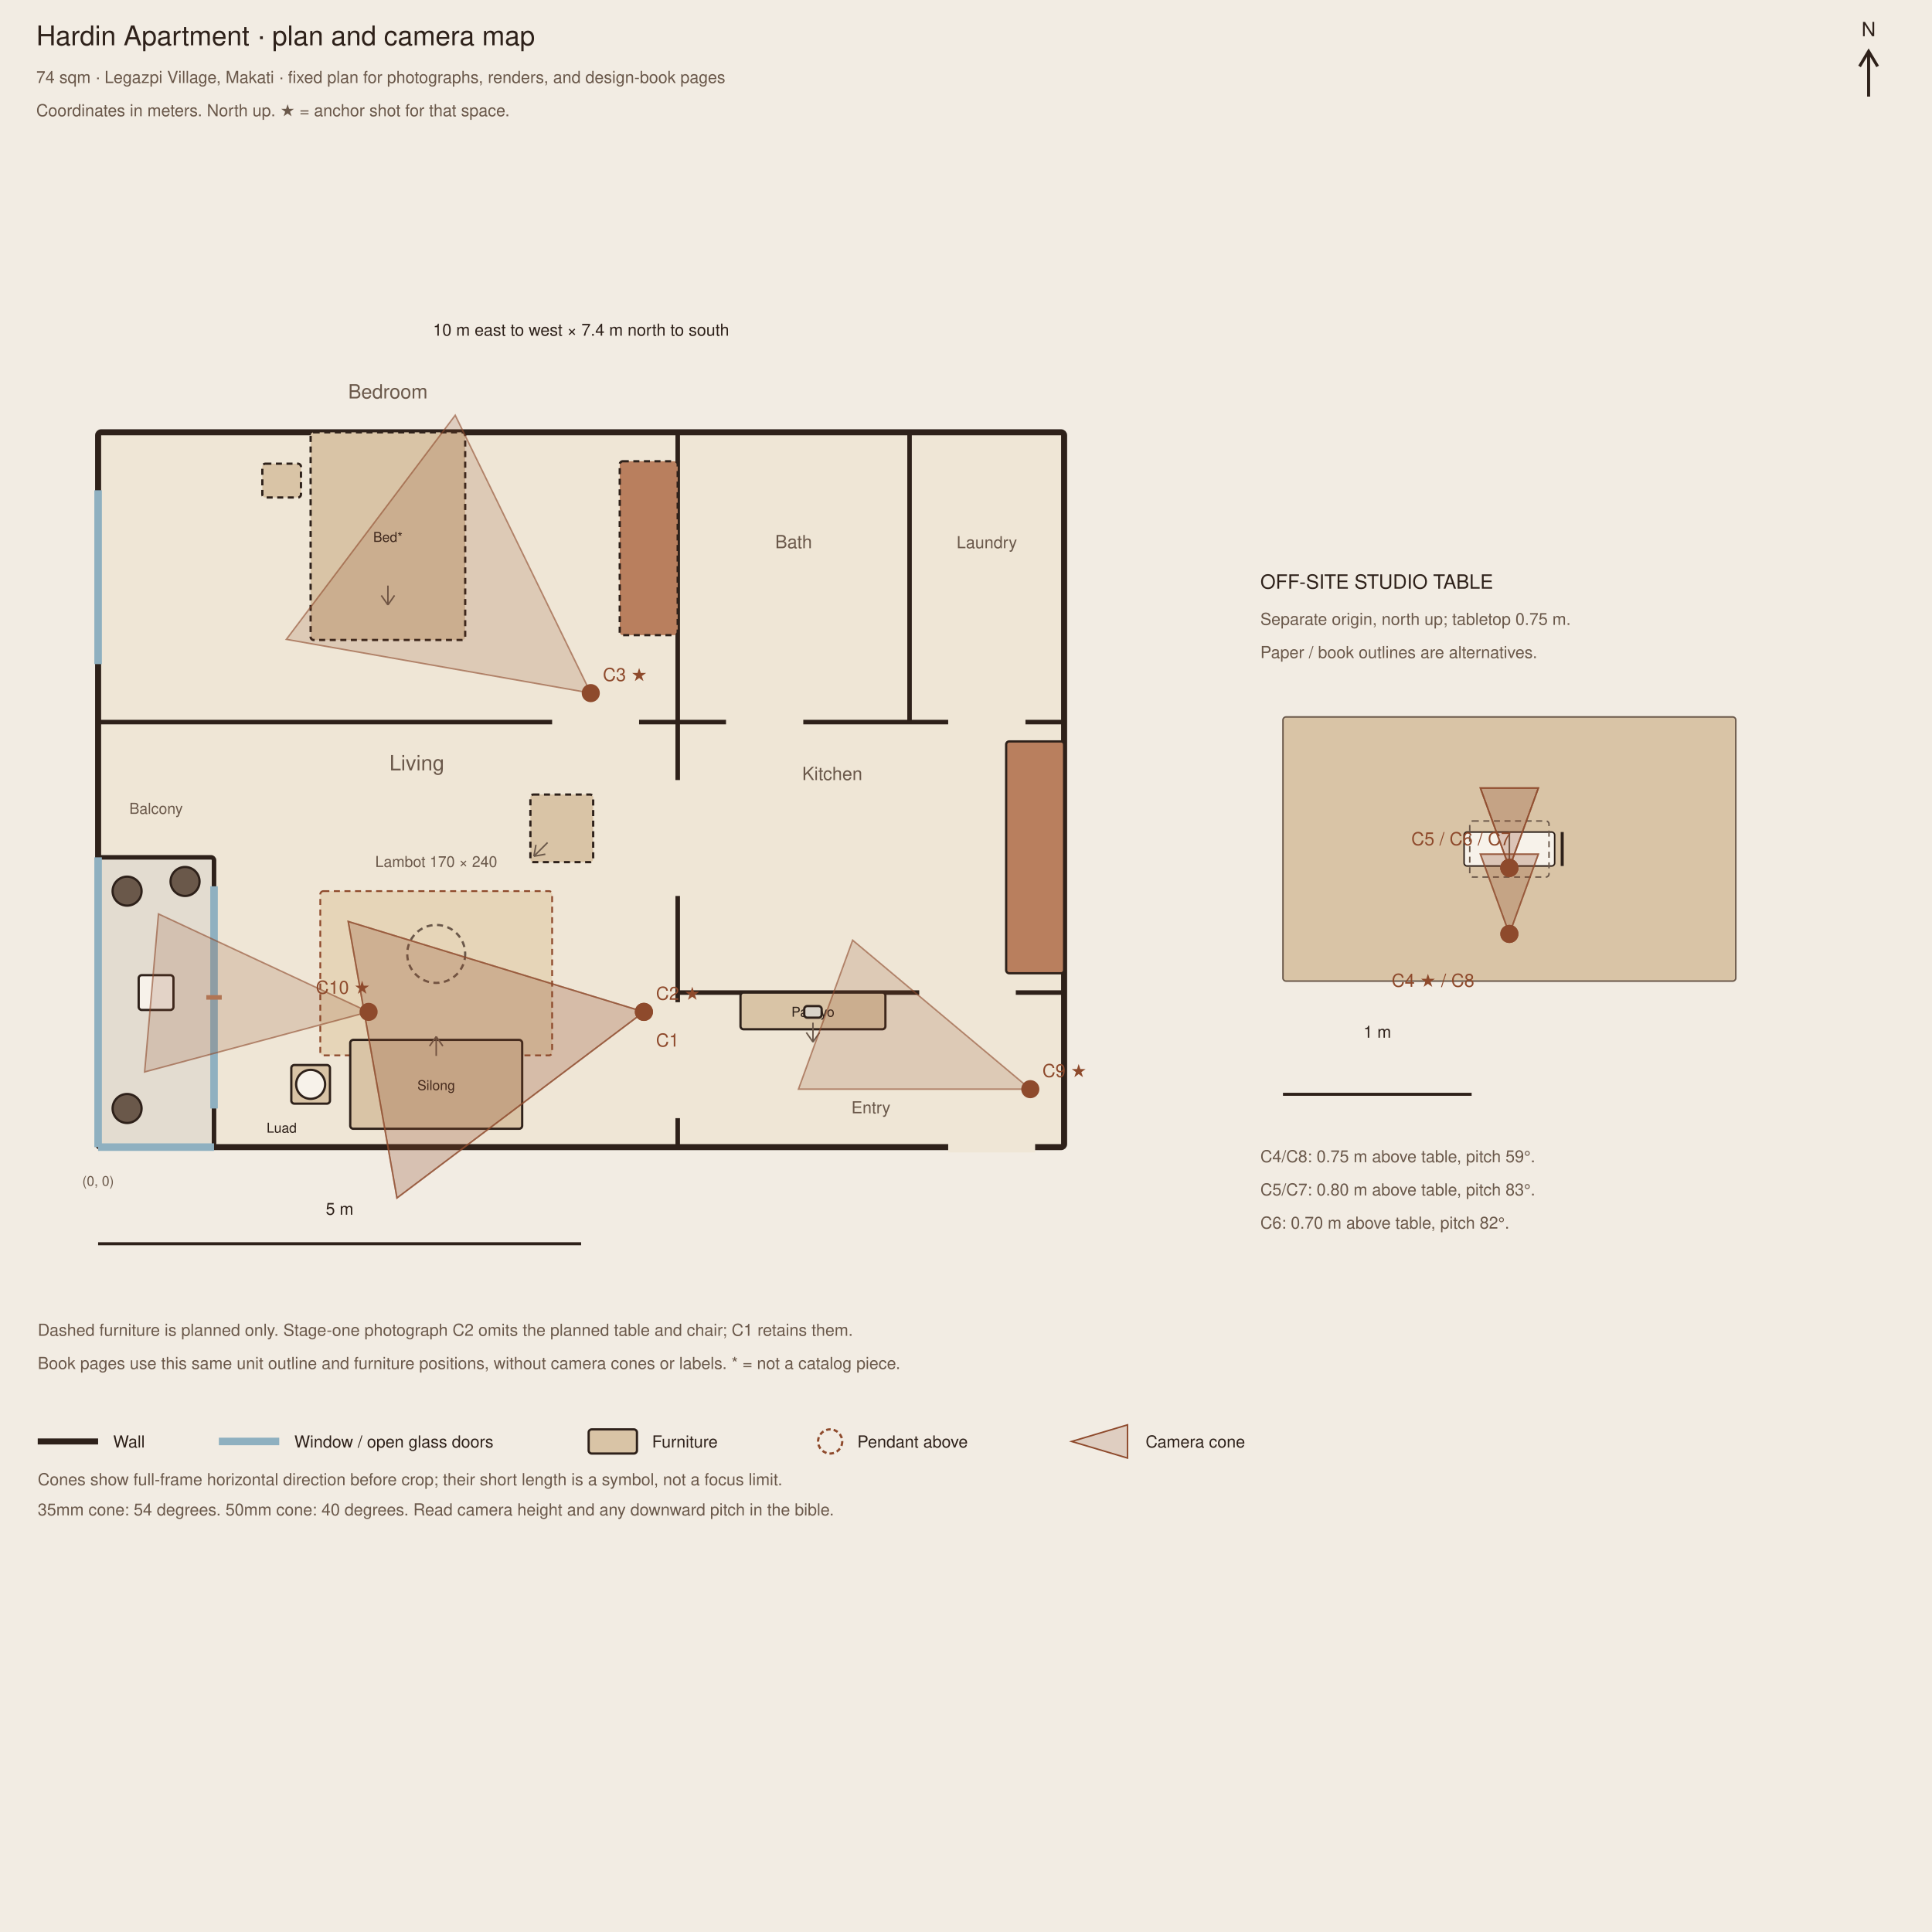
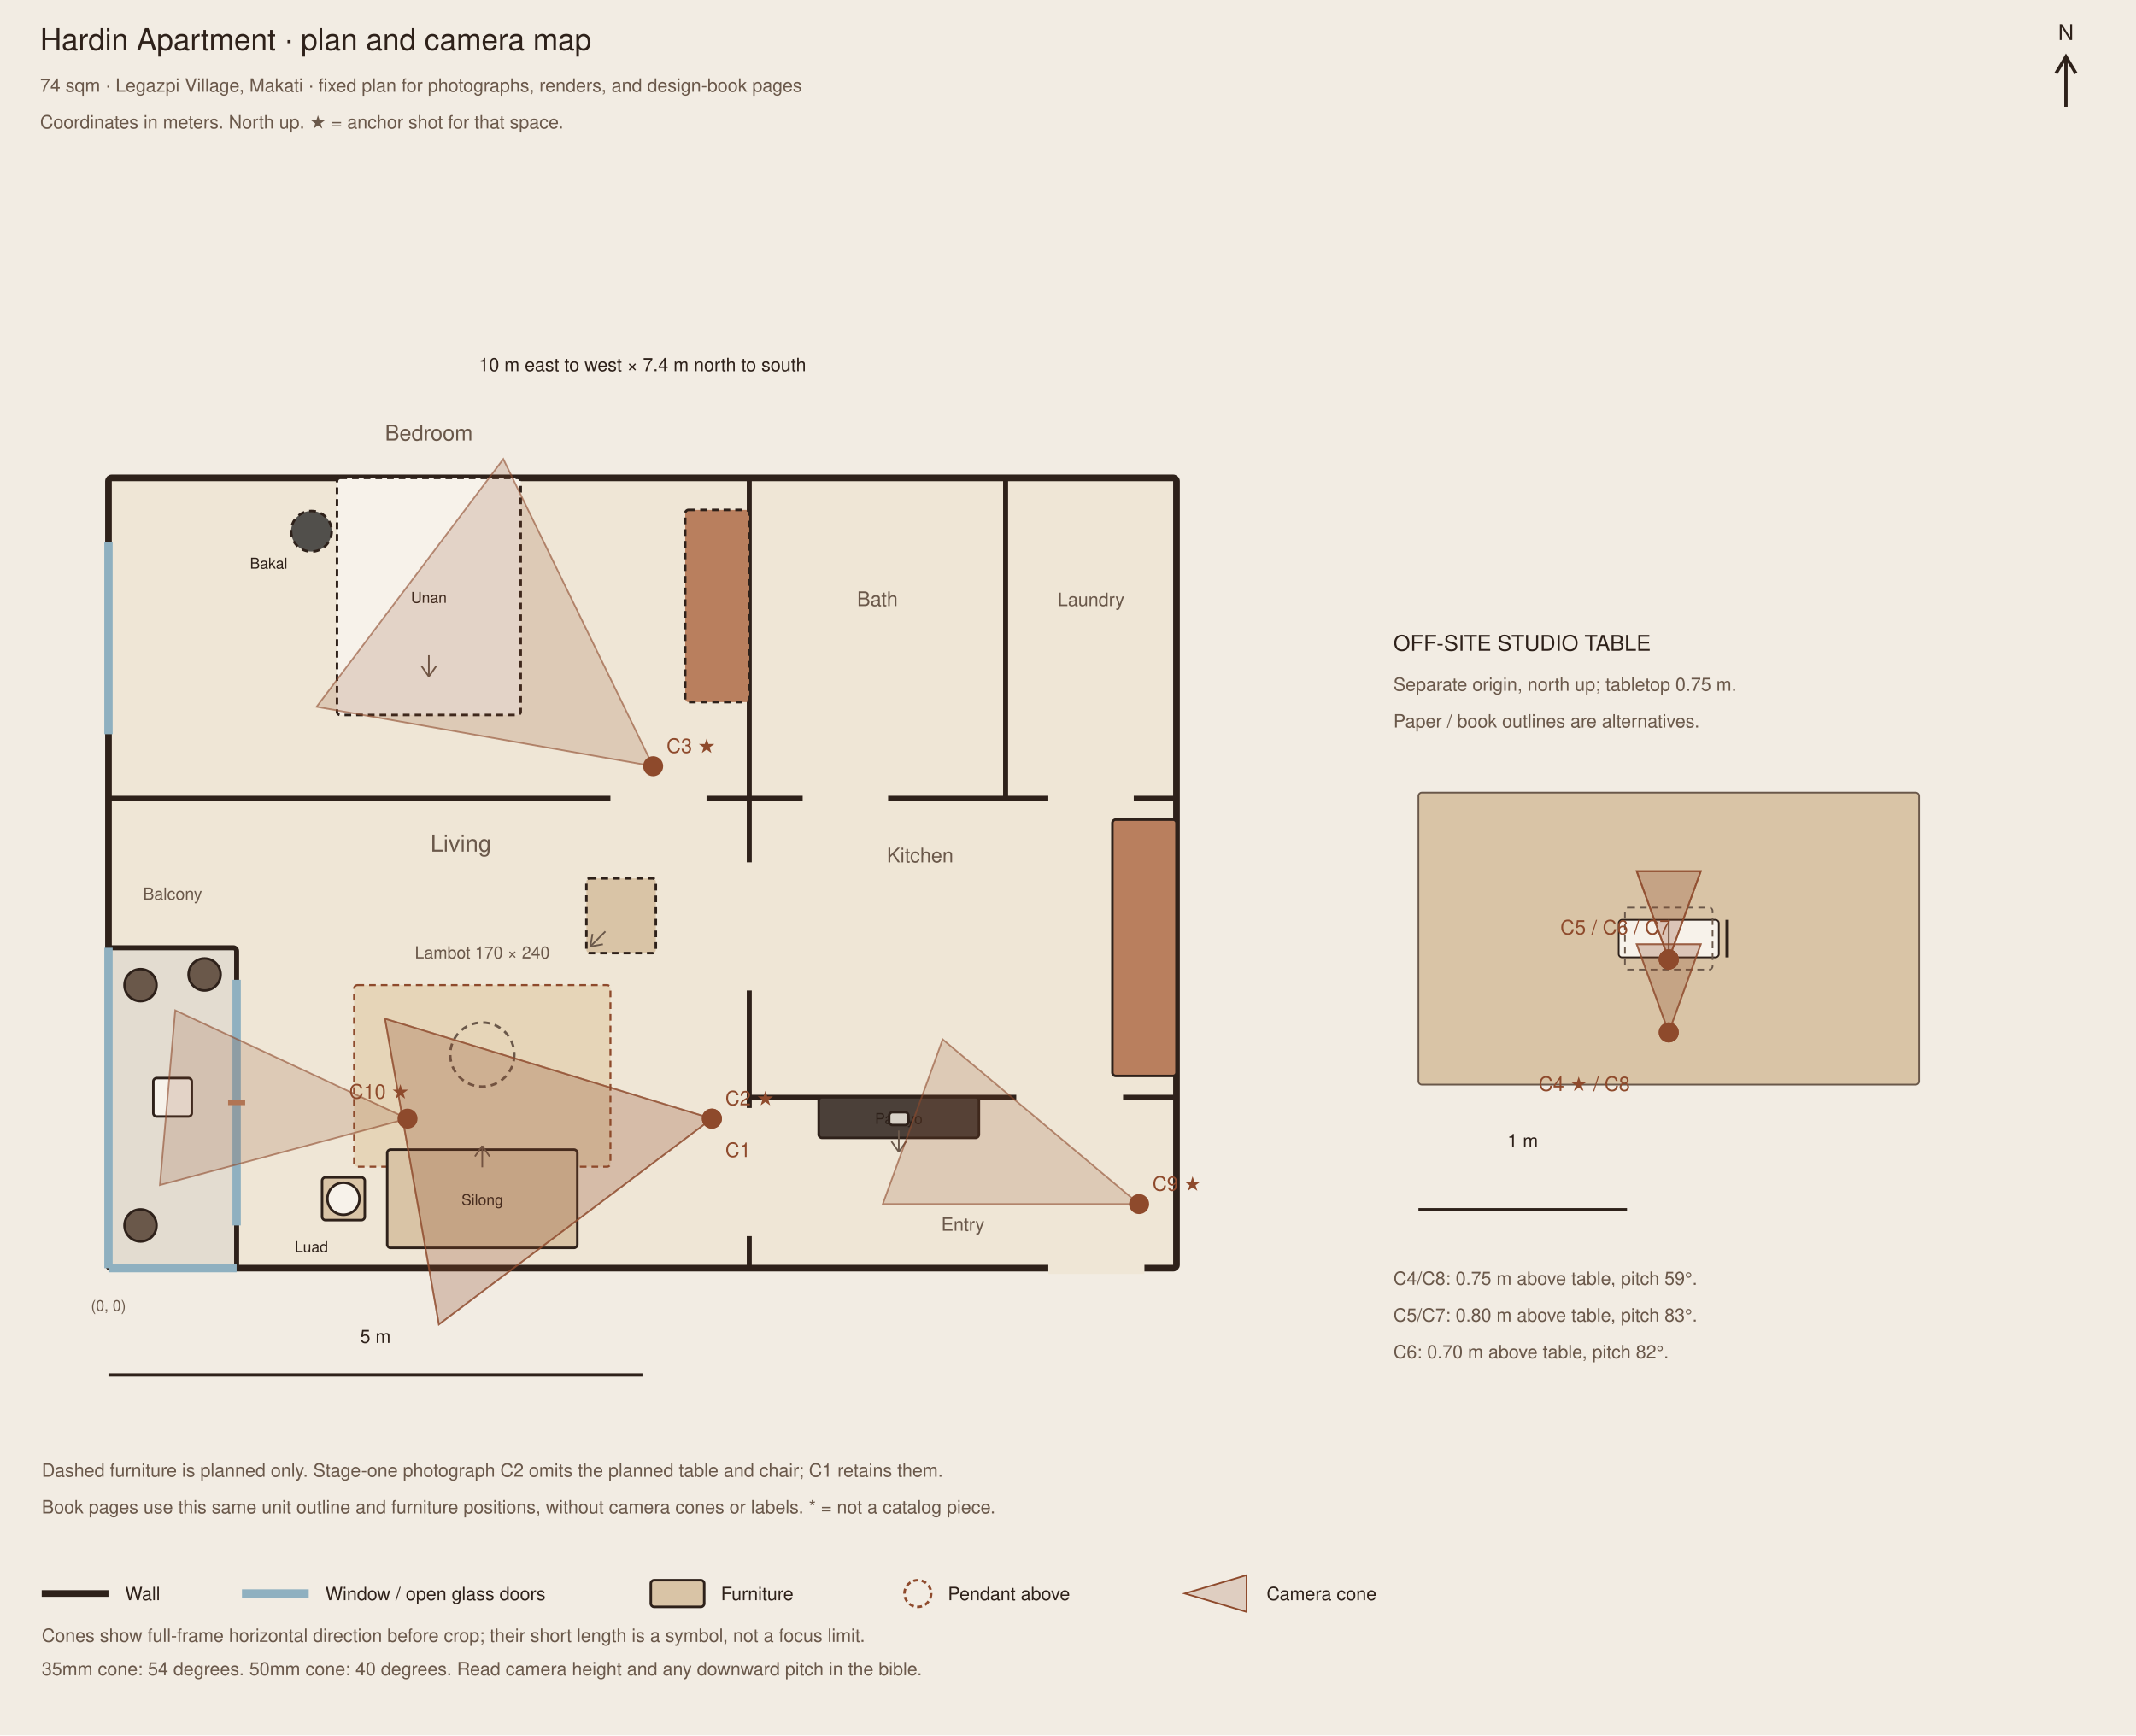
- <svg xmlns="http://www.w3.org/2000/svg" width="1280" height="1280" viewBox="0 0 1280 1280" font-family="Helvetica, Arial, sans-serif">
+ <svg xmlns="http://www.w3.org/2000/svg" width="1280" height="1040" viewBox="0 0 1280 1040" font-family="Helvetica, Arial, sans-serif">
  <rect width="100%" height="100%" fill="#F2ECE3" />
  <text x="24.0" y="30.0" font-size="18" font-weight="500" text-anchor="start" fill="#2E211A">Hardin Apartment · plan and camera map</text>
  <text x="24.0" y="55.0" font-size="11" font-weight="400" text-anchor="start" fill="#6A584A">74 sqm · Legazpi Village, Makati · fixed plan for photographs, renders, and design-book pages</text>
  <text x="24.0" y="77.0" font-size="11" font-weight="400" text-anchor="start" fill="#6A584A">Coordinates in meters. North up. ★ = anchor shot for that space.</text>
  <path d="M1238 64 L1238 34 M1232 44 L1238 34 L1244 44" stroke="#2E211A" stroke-width="2" fill="none" />
  <text x="1238.0" y="24.0" font-size="13" font-weight="400" text-anchor="middle" fill="#2E211A">N</text>
  <rect x="65" y="286.4" width="640" height="473.6" rx="2" fill="#EFE6D6" stroke="#2E211A" stroke-width="4" />
  <rect x="65" y="568" width="76.8" height="192" rx="2" fill="#E3DCD0" stroke="#2E211A" stroke-width="3" />
  <line x1="65" y1="760" x2="65" y2="568" stroke="#8FB0C0" stroke-width="5" />
  <line x1="65" y1="760" x2="141.8" y2="760" stroke="#8FB0C0" stroke-width="5" />
  <line x1="141.8" y1="734.4" x2="141.8" y2="587.2" stroke="#8FB0C0" stroke-width="5" />
  <line x1="136.68" y1="660.8" x2="146.92" y2="660.8" stroke="#B97F5E" stroke-width="3" />
  <line x1="65" y1="478.4" x2="705" y2="478.4" stroke="#2E211A" stroke-width="3" />
  <line x1="449" y1="760" x2="449" y2="286.4" stroke="#2E211A" stroke-width="3" />
  <line x1="449" y1="657.6" x2="705" y2="657.6" stroke="#2E211A" stroke-width="3" />
  <line x1="602.6" y1="478.4" x2="602.6" y2="286.4" stroke="#2E211A" stroke-width="3" />
  <line x1="365.8" y1="478.4" x2="423.4" y2="478.4" stroke="#EFE6D6" stroke-width="7" />
  <line x1="481.0" y1="478.4" x2="532.2" y2="478.4" stroke="#EFE6D6" stroke-width="7" />
  <line x1="628.2" y1="478.4" x2="679.4" y2="478.4" stroke="#EFE6D6" stroke-width="7" />
  <line x1="449" y1="740.8" x2="449" y2="664.0" stroke="#EFE6D6" stroke-width="7" />
  <line x1="449" y1="593.6" x2="449" y2="516.8" stroke="#EFE6D6" stroke-width="7" />
  <line x1="609.0" y1="657.6" x2="673.0" y2="657.6" stroke="#EFE6D6" stroke-width="7" />
  <line x1="628.2" y1="760" x2="685.8" y2="760" stroke="#EFE6D6" stroke-width="7" />
  <line x1="65" y1="440" x2="65" y2="324.8" stroke="#8FB0C0" stroke-width="5" />
  <rect x="212.2" y="590.4" width="153.6" height="108.8" rx="2" fill="#E6D5B8" stroke="#8E4A2C" stroke-width="1.2" stroke-dasharray="4 3" />
  <rect x="232.04" y="688.96" width="113.92" height="58.88" rx="2" fill="#D9C4A6" stroke="#2E211A" stroke-width="1.5" />
  <text x="289.0" y="722.2" font-size="9" font-weight="400" text-anchor="middle" fill="#2E211A">Silong</text>
  <line x1="289.0" y1="699.558" x2="289.0" y2="686.758" stroke="#6A584A" stroke-width="1" />
  <line x1="289.0" y1="686.758" x2="293.405" y2="693.049" stroke="#6A584A" stroke-width="1" />
  <line x1="289.0" y1="686.758" x2="284.595" y2="693.049" stroke="#6A584A" stroke-width="1" />
  <rect x="193.0" y="705.6" width="25.6" height="25.6" rx="2" fill="#D9C4A6" stroke="#2E211A" stroke-width="1.5" />
  <circle cx="205.8" cy="718.4" r="9.6" fill="#F7F2EA" stroke="#2E211A" stroke-width="1.5" />
  <text x="186.6" y="750.4" font-size="9" font-weight="400" text-anchor="middle" fill="#2E211A">Luad</text>
  <circle cx="289.0" cy="632" r="19.2" fill="none" stroke="#6A584A" stroke-width="1.5" stroke-dasharray="4 3" />
  <rect x="351.4" y="526.4" width="41.6" height="44.8" rx="2" fill="#D9C4A6" stroke="#2E211A" stroke-width="1.5" stroke-dasharray="4 3" />
  <line x1="362.787" y1="558.213" x2="353.736" y2="567.264" stroke="#6A584A" stroke-width="1" />
  <line x1="353.736" y1="567.264" x2="355.07" y2="559.701" stroke="#6A584A" stroke-width="1" />
  <line x1="353.736" y1="567.264" x2="361.299" y2="565.93" stroke="#6A584A" stroke-width="1" />
-   <rect x="205.8" y="286.4" width="102.4" height="137.6" rx="2" fill="#D9C4A6" stroke="#2E211A" stroke-width="1.5" stroke-dasharray="4 3" />
-   <text x="257.0" y="359.0" font-size="9" font-weight="400" text-anchor="middle" fill="#2E211A">Bed*</text>
-   <line x1="257.0" y1="387.968" x2="257.0" y2="400.768" stroke="#6A584A" stroke-width="1" />
-   <line x1="257.0" y1="400.768" x2="252.595" y2="394.477" stroke="#6A584A" stroke-width="1" />
-   <line x1="257.0" y1="400.768" x2="261.405" y2="394.477" stroke="#6A584A" stroke-width="1" />
-   <rect x="173.8" y="307.2" width="25.6" height="22.4" rx="2" fill="#D9C4A6" stroke="#2E211A" stroke-width="1.5" stroke-dasharray="4 3" />
+   <rect x="201.96" y="286.4" width="110.08" height="142.08" rx="2" fill="#F7F2EA" stroke="#2E211A" stroke-width="1.5" stroke-dasharray="4 3" />
+   <text x="257.0" y="361.3" font-size="9" font-weight="400" text-anchor="middle" fill="#2E211A">Unan</text>
+   <line x1="257.0" y1="392.666" x2="257.0" y2="405.466" stroke="#6A584A" stroke-width="1" />
+   <line x1="257.0" y1="405.466" x2="252.595" y2="399.175" stroke="#6A584A" stroke-width="1" />
+   <line x1="257.0" y1="405.466" x2="261.405" y2="399.175" stroke="#6A584A" stroke-width="1" />
+   <circle cx="186.6" cy="318.4" r="12.16" fill="#514F4B" stroke="#2E211A" stroke-width="1.5" stroke-dasharray="4 3" />
+   <text x="161.0" y="340.8" font-size="9" font-weight="400" text-anchor="middle" fill="#2E211A">Bakal</text>
  <rect x="410.6" y="305.6" width="38.4" height="115.2" rx="2" fill="#B97F5E" stroke="#2E211A" stroke-width="1.5" stroke-dasharray="4 3" />
-   <rect x="490.6" y="657.6" width="96.0" height="24.32" rx="2" fill="#D9C4A6" stroke="#2E211A" stroke-width="1.5" />
+   <rect x="490.6" y="657.6" width="96.0" height="24.32" rx="2" fill="#4B4039" stroke="#2E211A" stroke-width="1.5" />
  <text x="538.6" y="673.6" font-size="9" font-weight="400" text-anchor="middle" fill="#2E211A">Pasilyo</text>
  <line x1="538.6" y1="677.542" x2="538.6" y2="690.342" stroke="#6A584A" stroke-width="1" />
  <line x1="538.6" y1="690.342" x2="534.195" y2="684.051" stroke="#6A584A" stroke-width="1" />
  <line x1="538.6" y1="690.342" x2="543.005" y2="684.051" stroke="#6A584A" stroke-width="1" />
  <rect x="532.84" y="666.56" width="11.52" height="7.68" rx="2" fill="#D8D2C8" stroke="#2E211A" stroke-width="1.5" />
  <rect x="91.88" y="646.08" width="23.04" height="23.04" rx="2" fill="#F7F2EA" stroke="#2E211A" stroke-width="1.5" />
  <circle cx="84.2" cy="734.4" r="9.6" fill="#6A584A" stroke="#2E211A" stroke-width="1.5" />
  <circle cx="84.2" cy="590.4" r="9.6" fill="#6A584A" stroke="#2E211A" stroke-width="1.5" />
  <circle cx="122.6" cy="584.0" r="9.6" fill="#6A584A" stroke="#2E211A" stroke-width="1.5" />
  <rect x="666.6" y="491.2" width="38.4" height="153.6" rx="2" fill="#B97F5E" stroke="#2E211A" stroke-width="1.5" />
  <text x="276.2" y="510.4" font-size="14" font-weight="400" text-anchor="middle" fill="#6A584A">Living</text>
  <text x="257.0" y="264.0" font-size="13" font-weight="400" text-anchor="middle" fill="#6A584A">Bedroom</text>
  <text x="525.8" y="363.2" font-size="12" font-weight="400" text-anchor="middle" fill="#6A584A">Bath</text>
  <text x="653.8" y="363.2" font-size="11" font-weight="400" text-anchor="middle" fill="#6A584A">Laundry</text>
  <text x="551.4" y="516.8" font-size="12" font-weight="400" text-anchor="middle" fill="#6A584A">Kitchen</text>
  <text x="577.0" y="737.6" font-size="11" font-weight="400" text-anchor="middle" fill="#6A584A">Entry</text>
  <text x="103.4" y="539.2" font-size="10" font-weight="400" text-anchor="middle" fill="#6A584A">Balcony</text>
  <text x="385.0" y="222.4" font-size="11" font-weight="400" text-anchor="middle" fill="#2E211A">10 m east to west × 7.4 m north to south</text>
  <text x="65.0" y="785.6" font-size="9" font-weight="400" text-anchor="middle" fill="#6A584A">(0, 0)</text>
  <text x="289.0" y="574.4" font-size="10" font-weight="400" text-anchor="middle" fill="#6A584A">Lambot 170 × 240</text>
  <polygon points="426.6,670.4 263.0,793.7 230.7,610.5" fill="#8E4A2C" fill-opacity="0.1" stroke="#8E4A2C" stroke-width="1" stroke-opacity="0.6" data-camera="C1" data-shot="hardin-g01-living-plan" data-x="5.65" data-y="1.4" data-heading="260.0" data-lens="35" data-height="1.2" data-space="project" />
  <circle cx="426.6" cy="670.4" r="6" fill="#8E4A2C" />
  <text x="434.6" y="693.4" font-size="12" font-weight="500" text-anchor="start" fill="#8E4A2C">C1</text>
  <polygon points="426.6,670.4 263.0,793.7 230.7,610.5" fill="#8E4A2C" fill-opacity="0.18" stroke="#8E4A2C" stroke-width="1" stroke-opacity="0.6" data-camera="C2" data-shot="hardin-hero" data-x="5.65" data-y="1.4" data-heading="260.0" data-lens="35" data-height="1.2" data-space="project" />
  <circle cx="426.6" cy="670.4" r="6" fill="#8E4A2C" />
  <text x="434.6" y="662.4" font-size="12" font-weight="500" text-anchor="start" fill="#8E4A2C">C2 ★</text>
  <polygon points="391.4,459.2 189.7,423.6 301.6,275.1" fill="#8E4A2C" fill-opacity="0.18" stroke="#8E4A2C" stroke-width="1" stroke-opacity="0.6" data-camera="C3" data-shot="hardin-g03-bedroom-plan" data-x="5.1" data-y="4.7" data-heading="307.0" data-lens="35" data-height="1.1" data-space="project" />
  <circle cx="391.4" cy="459.2" r="6" fill="#8E4A2C" />
  <text x="399.4" y="451.2" font-size="12" font-weight="500" text-anchor="start" fill="#8E4A2C">C3 ★</text>
  <polygon points="682.6,721.6 529.0,721.6 564.9,622.9" fill="#8E4A2C" fill-opacity="0.18" stroke="#8E4A2C" stroke-width="1" stroke-opacity="0.6" data-camera="C9" data-shot="hardin-g09-entry" data-x="9.65" data-y="0.6" data-heading="290.0" data-lens="50" data-height="1.2" data-space="project" />
  <circle cx="682.6" cy="721.6" r="6" fill="#8E4A2C" />
  <text x="690.6" y="713.6" font-size="12" font-weight="500" text-anchor="start" fill="#8E4A2C">C9 ★</text>
  <polygon points="244.2,670.4 95.8,710.2 105.0,605.5" fill="#8E4A2C" fill-opacity="0.18" stroke="#8E4A2C" stroke-width="1" stroke-opacity="0.6" data-camera="C10" data-shot="hardin-g10-balcony" data-x="2.8" data-y="1.4" data-heading="275.0" data-lens="50" data-height="1.0" data-space="project" />
  <circle cx="244.2" cy="670.4" r="6" fill="#8E4A2C" />
  <text x="209.2" y="658.4" font-size="12" font-weight="500" text-anchor="start" fill="#8E4A2C">C10 ★</text>
  <line x1="65" y1="824.0" x2="385" y2="824.0" stroke="#2E211A" stroke-width="2" />
  <text x="225.0" y="804.8" font-size="11" font-weight="400" text-anchor="middle" fill="#2E211A">5 m</text>
  <rect x="850" y="475.0" width="300.0" height="175.0" rx="2" fill="#D9C4A6" stroke="#6A584A" stroke-width="1" />
  <rect x="970.0" y="551.25" width="60.0" height="22.5" rx="2" fill="#F7F2EA" stroke="#2E211A" stroke-width="1" />
  <line x1="1000.0" y1="573.75" x2="1000.0" y2="551.25" stroke="#6A584A" stroke-width="1" />
  <rect x="973.75" y="543.938" width="52.5" height="37.125" rx="2" fill="none" stroke="#6A584A" stroke-width="1" stroke-dasharray="4 3" />
  <line x1="1035.0" y1="573.75" x2="1035.0" y2="551.25" stroke="#2E211A" stroke-width="2" />
  <text x="835.0" y="390.0" font-size="13" font-weight="400" text-anchor="start" fill="#2E211A">OFF-SITE STUDIO TABLE</text>
  <text x="835.0" y="414.0" font-size="11" font-weight="400" text-anchor="start" fill="#6A584A">Separate origin, north up; tabletop 0.75 m.</text>
  <text x="835.0" y="436.0" font-size="11" font-weight="400" text-anchor="start" fill="#6A584A">Paper / book outlines are alternatives.</text>
  <polygon points="1000.0,618.8 980.8,565.9 1019.2,565.9" fill="#8E4A2C" fill-opacity="0.18" stroke="#8E4A2C" stroke-width="1" stroke-opacity="0.6" data-camera="C4" data-shot="hardin-g04-book-cover" data-x="1.2" data-y="0.25" data-heading="0.0" data-lens="50" data-height="1.5" data-space="studio" />
  <circle cx="1000.0" cy="618.75" r="6" fill="#8E4A2C" />
  <text x="922.0" y="653.8" font-size="12" font-weight="500" text-anchor="start" fill="#8E4A2C">C4 ★ / C8</text>
  <polygon points="1000.0,575.0 980.8,522.1 1019.2,522.1" fill="#8E4A2C" fill-opacity="0.1" stroke="#8E4A2C" stroke-width="1" stroke-opacity="0.6" data-camera="C5" data-shot="hardin-g05-book-layout" data-x="1.2" data-y="0.6" data-heading="0.0" data-lens="50" data-height="1.55" data-space="studio" />
  <circle cx="1000.0" cy="575.0" r="6" fill="#8E4A2C" />
  <text x="935.0" y="560.0" font-size="12" font-weight="500" text-anchor="start" fill="#8E4A2C">C5 / C6 / C7</text>
  <polygon points="1000.0,575.0 980.8,522.1 1019.2,522.1" fill="#8E4A2C" fill-opacity="0.1" stroke="#8E4A2C" stroke-width="1" stroke-opacity="0.6" data-camera="C6" data-shot="hardin-g06-moodboard" data-x="1.2" data-y="0.6" data-heading="0.0" data-lens="50" data-height="1.45" data-space="studio" />
  <circle cx="1000.0" cy="575.0" r="6" fill="#8E4A2C" />
  <polygon points="1000.0,575.0 980.8,522.1 1019.2,522.1" fill="#8E4A2C" fill-opacity="0.1" stroke="#8E4A2C" stroke-width="1" stroke-opacity="0.6" data-camera="C7" data-shot="hardin-g07-floor-plan" data-x="1.2" data-y="0.6" data-heading="0.0" data-lens="50" data-height="1.55" data-space="studio" />
  <circle cx="1000.0" cy="575.0" r="6" fill="#8E4A2C" />
  <polygon points="1000.0,618.8 980.8,565.9 1019.2,565.9" fill="#8E4A2C" fill-opacity="0.1" stroke="#8E4A2C" stroke-width="1" stroke-opacity="0.6" data-camera="C8" data-shot="hardin-g08-sourcing-list" data-x="1.2" data-y="0.25" data-heading="0.0" data-lens="50" data-height="1.5" data-space="studio" />
  <circle cx="1000.0" cy="618.75" r="6" fill="#8E4A2C" />
  <line x1="850" y1="725.0" x2="975" y2="725.0" stroke="#2E211A" stroke-width="2" />
  <text x="912.5" y="687.5" font-size="11" font-weight="400" text-anchor="middle" fill="#2E211A">1 m</text>
  <text x="835.0" y="770.0" font-size="11" font-weight="400" text-anchor="start" fill="#6A584A">C4/C8: 0.75 m above table, pitch 59°.</text>
  <text x="835.0" y="792.0" font-size="11" font-weight="400" text-anchor="start" fill="#6A584A">C5/C7: 0.80 m above table, pitch 83°.</text>
  <text x="835.0" y="814.0" font-size="11" font-weight="400" text-anchor="start" fill="#6A584A">C6: 0.70 m above table, pitch 82°.</text>
  <text x="25.0" y="885.0" font-size="11" font-weight="400" text-anchor="start" fill="#6A584A">Dashed furniture is planned only. Stage-one photograph C2 omits the planned table and chair; C1 retains them.</text>
  <text x="25.0" y="907.0" font-size="11" font-weight="400" text-anchor="start" fill="#6A584A">Book pages use this same unit outline and furniture positions, without camera cones or labels. * = not a catalog piece.</text>
  <line x1="25" y1="955" x2="65" y2="955" stroke="#2E211A" stroke-width="4" />
  <text x="75.0" y="959.0" font-size="11" font-weight="400" text-anchor="start" fill="#2E211A">Wall</text>
  <line x1="145" y1="955" x2="185" y2="955" stroke="#8FB0C0" stroke-width="5" />
  <text x="195.0" y="959.0" font-size="11" font-weight="400" text-anchor="start" fill="#2E211A">Window / open glass doors</text>
  <rect x="390" y="947" width="32" height="16" fill="#D9C4A6" stroke="#2E211A" stroke-width="1.5" rx="2" />
  <text x="432.0" y="959.0" font-size="11" font-weight="400" text-anchor="start" fill="#2E211A">Furniture</text>
  <circle cx="550" cy="955" r="8" fill="none" stroke="#8E4A2C" stroke-width="1.5" stroke-dasharray="3 2" />
  <text x="568.0" y="959.0" font-size="11" font-weight="400" text-anchor="start" fill="#2E211A">Pendant above</text>
  <polygon points="710,955 747,944 747,966" fill="#8E4A2C" fill-opacity="0.18" stroke="#8E4A2C" stroke-width="1" />
  <text x="759.0" y="959.0" font-size="11" font-weight="400" text-anchor="start" fill="#2E211A">Camera cone</text>
  <text x="25.0" y="984.0" font-size="11" font-weight="400" text-anchor="start" fill="#6A584A">Cones show full-frame horizontal direction before crop; their short length is a symbol, not a focus limit.</text>
  <text x="25.0" y="1004.0" font-size="11" font-weight="400" text-anchor="start" fill="#6A584A">35mm cone: 54 degrees. 50mm cone: 40 degrees. Read camera height and any downward pitch in the bible.</text>
</svg>
